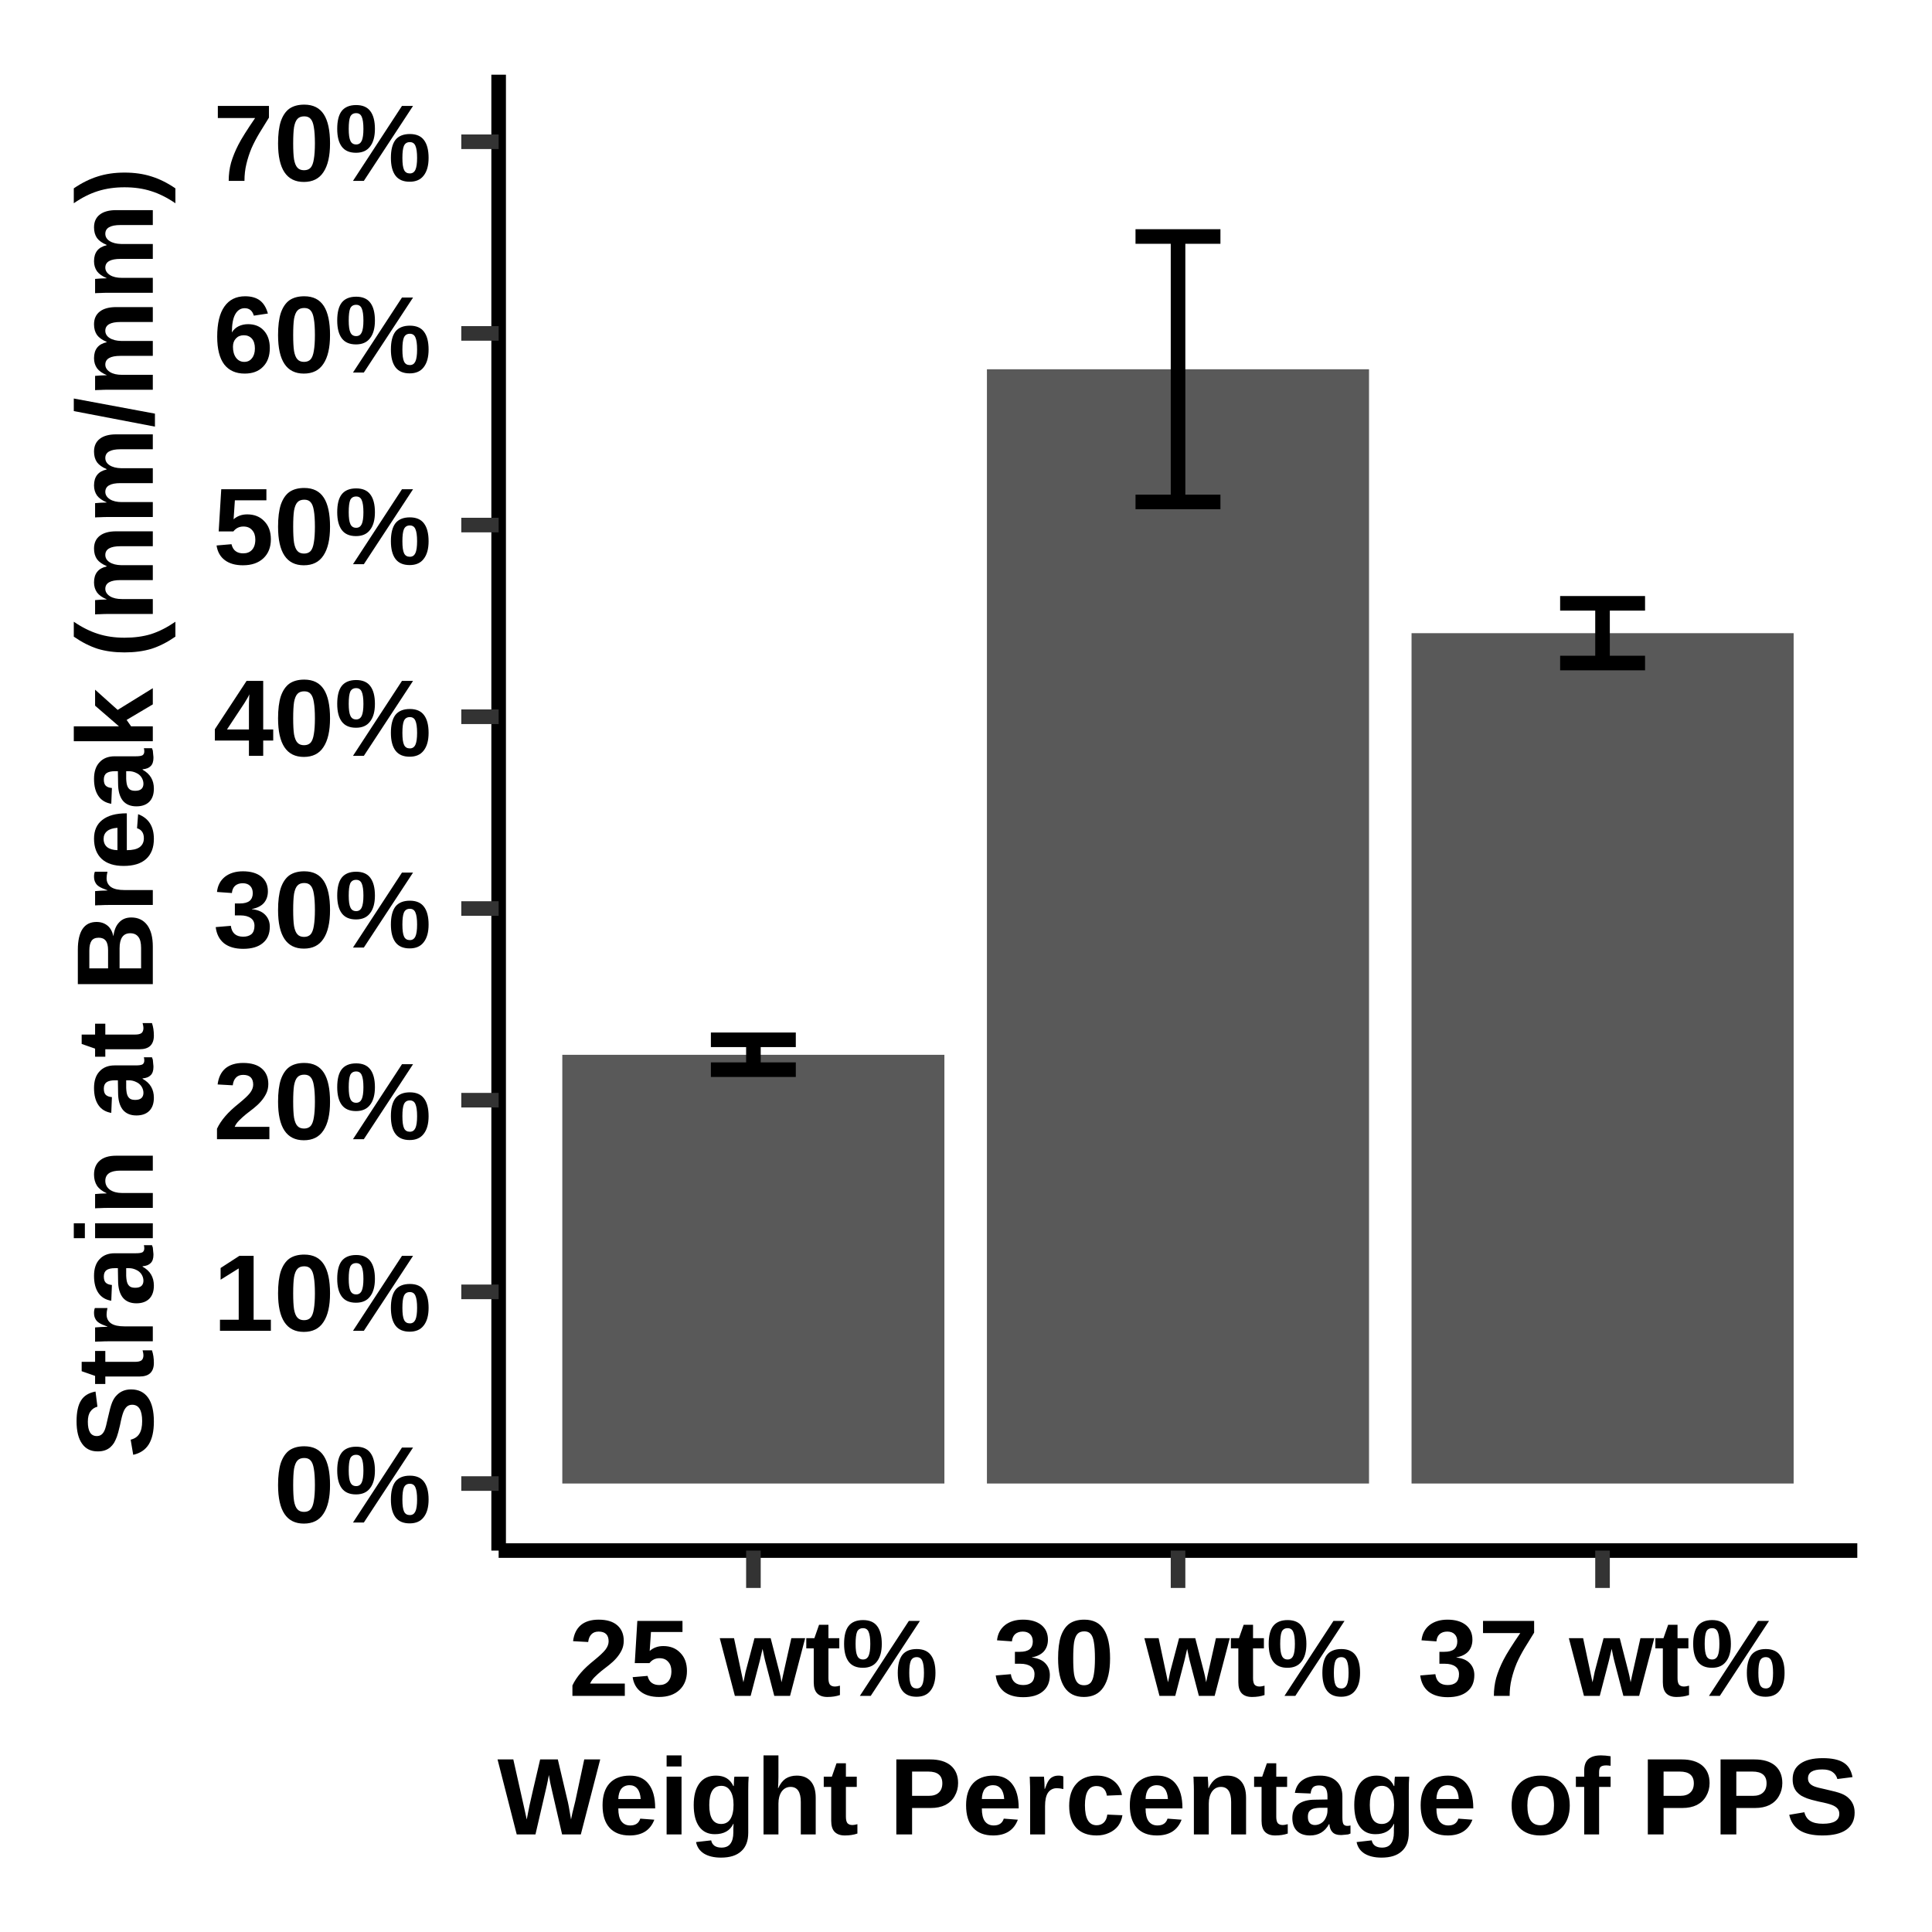
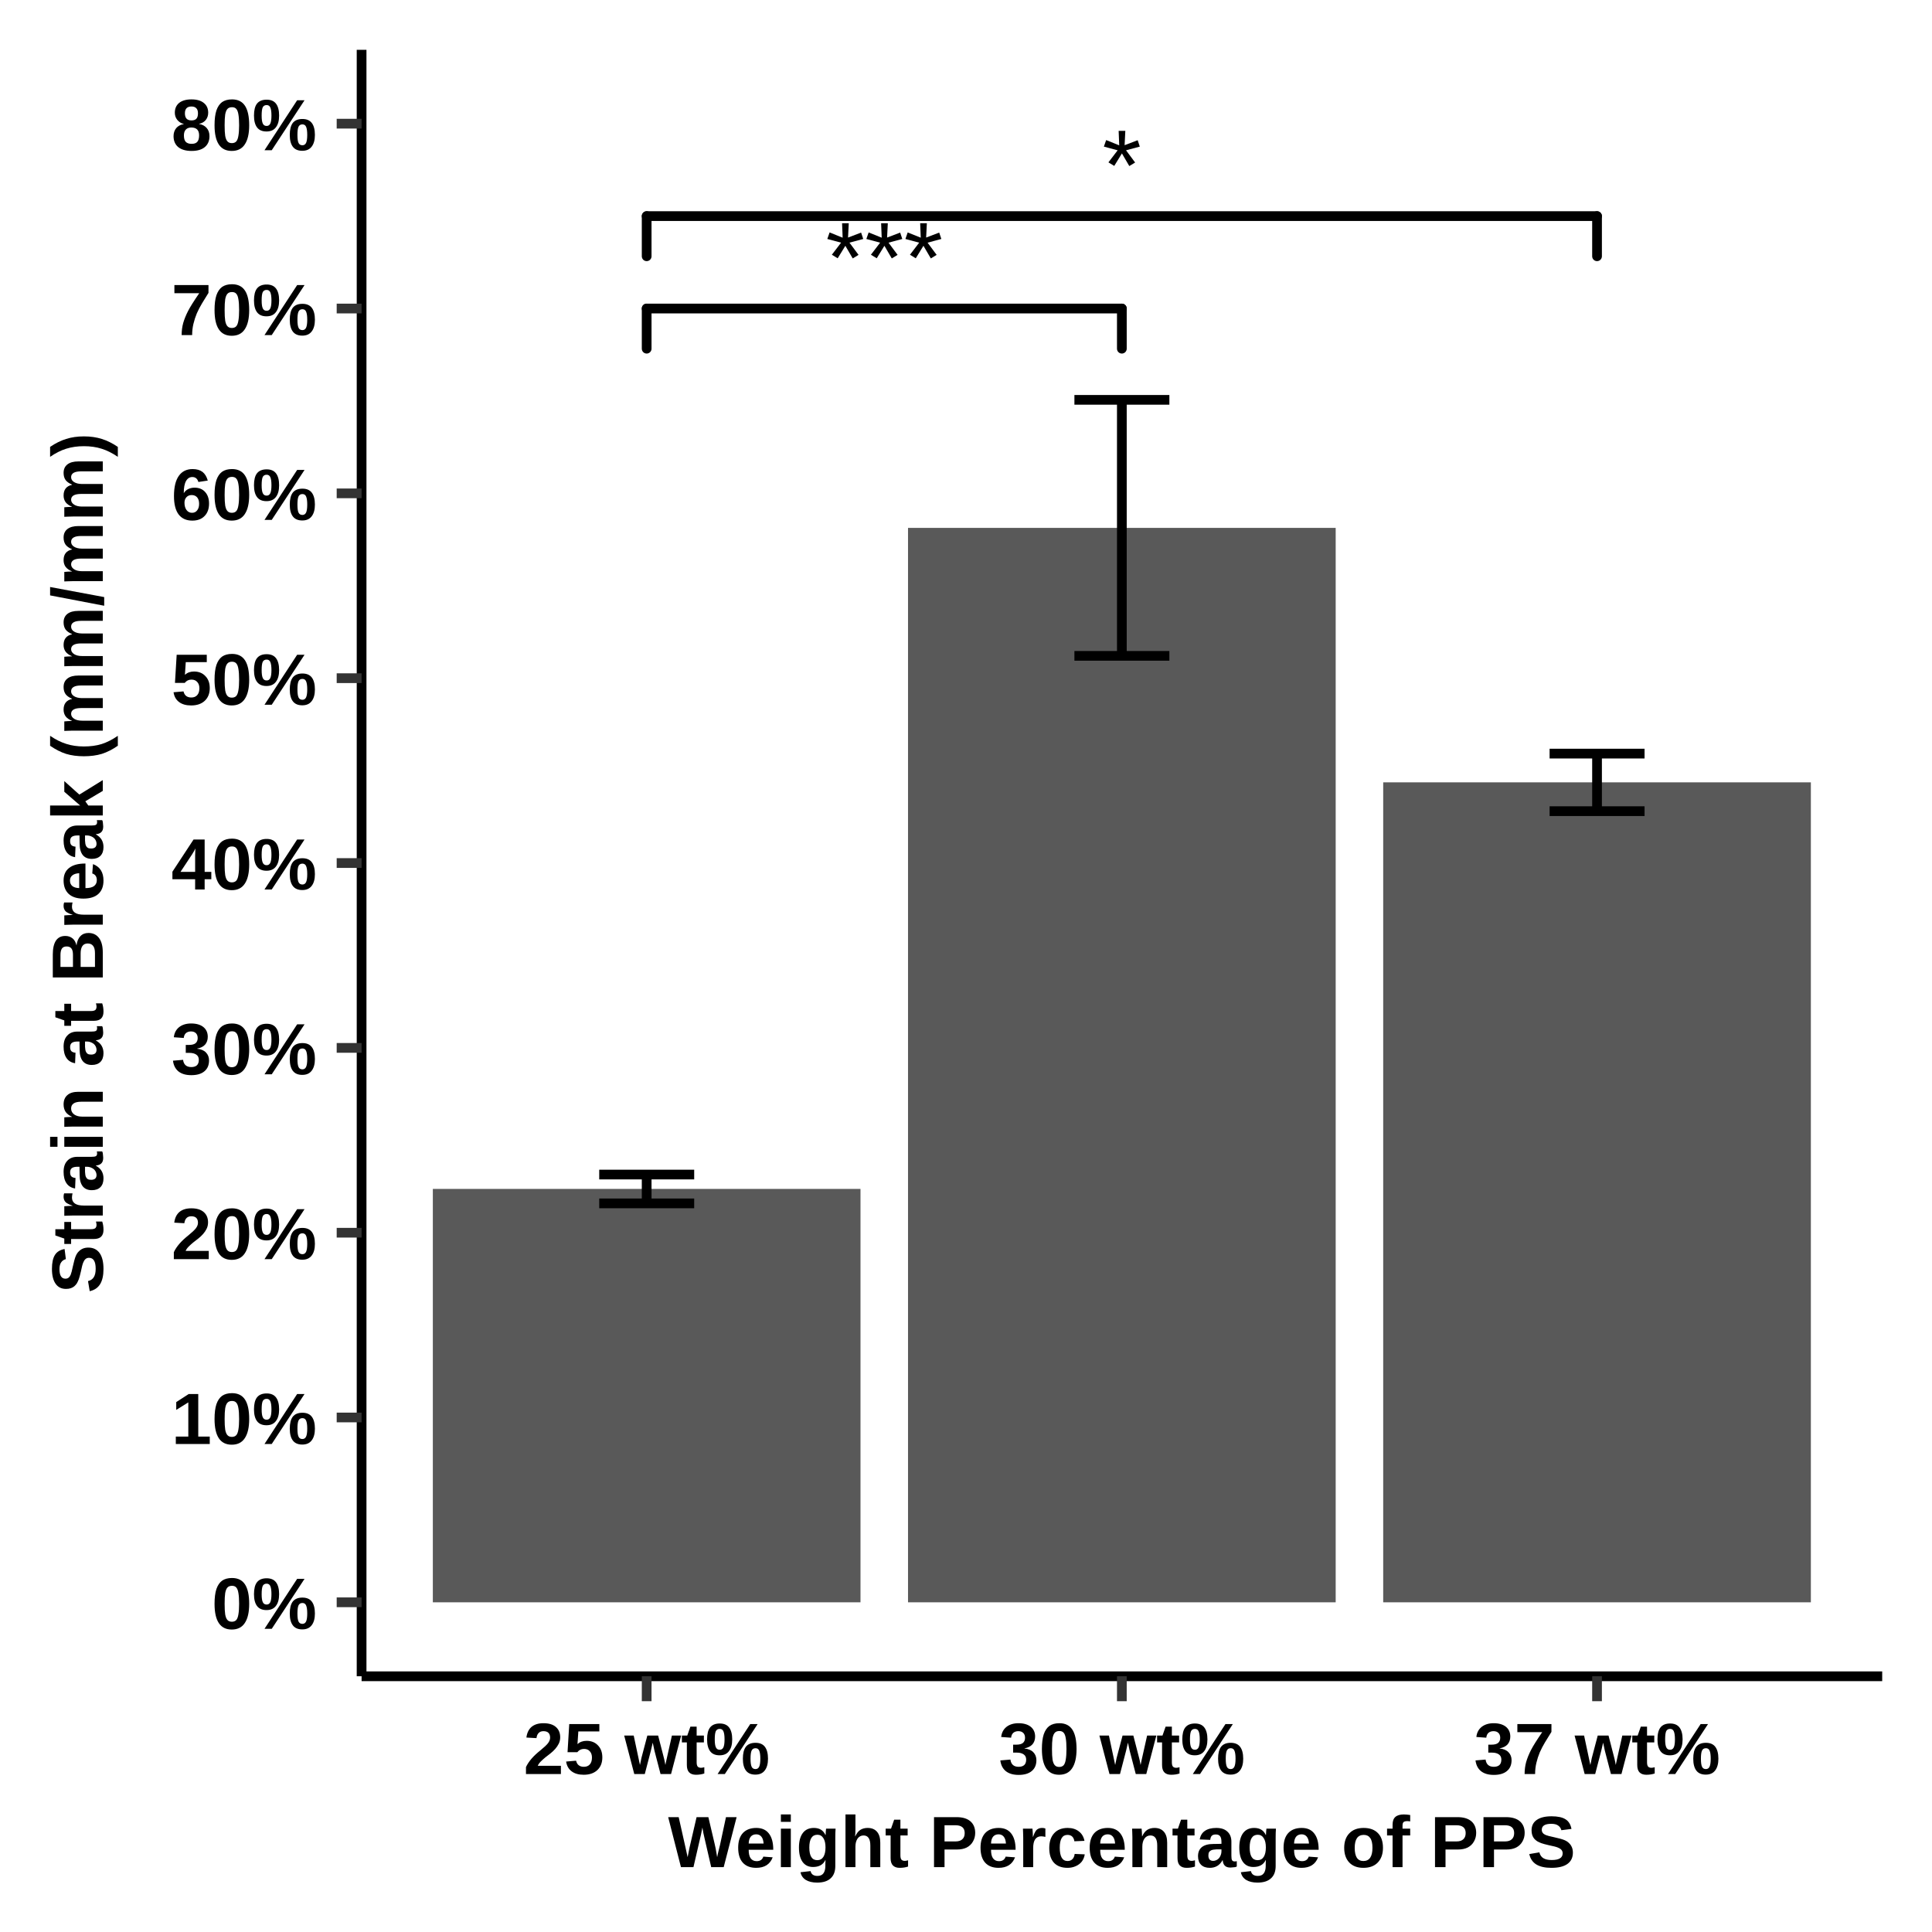
- <svg xmlns="http://www.w3.org/2000/svg" class="svglite" width="141.73pt" height="141.73pt" viewBox="0 0 141.73 141.73">
+ <svg xmlns="http://www.w3.org/2000/svg" class="svglite" width="212.60pt" height="212.60pt" viewBox="0 0 212.60 212.60">
  <defs>
    <style type="text/css">
    .svglite line, .svglite polyline, .svglite polygon, .svglite path, .svglite rect, .svglite circle {
      fill: none;
      stroke: #000000;
      stroke-linecap: round;
      stroke-linejoin: round;
      stroke-miterlimit: 10.00;
    }
  </style>
  </defs>
  <rect width="100%" height="100%" style="stroke: none; fill: #FFFFFF;" />
  <defs>
-     <clipPath id="cpMC4wMHwxNDEuNzN8MC4wMHwxNDEuNzM=">
-       <rect x="0.00" y="0.00" width="141.73" height="141.73" />
+     <clipPath id="cpMC4wMHwyMTIuNjB8MC4wMHwyMTIuNjA=">
+       <rect x="0.00" y="0.00" width="212.60" height="212.60" />
    </clipPath>
  </defs>
-   <g clip-path="url(#cpMC4wMHwxNDEuNzN8MC4wMHwxNDEuNzM=)">
-     <rect x="-0" y="0.00" width="141.73" height="141.73" style="stroke-width: 1.07; stroke: #FFFFFF; fill: #FFFFFF;" />
+   <g clip-path="url(#cpMC4wMHwyMTIuNjB8MC4wMHwyMTIuNjA=)">
+     <rect x="0.00" y="0.00" width="212.60" height="212.60" style="stroke-width: 1.07; stroke: #FFFFFF; fill: #FFFFFF;" />
  </g>
  <defs>
-     <clipPath id="cpMzYuNTh8MTM2LjI1fDUuNDh8MTEzLjc1">
-       <rect x="36.58" y="5.48" width="99.67" height="108.27" />
+     <clipPath id="cpMzkuNzl8MjA3LjEyfDUuNDh8MTg0LjQ2">
+       <rect x="39.79" y="5.48" width="167.33" height="178.98" />
    </clipPath>
  </defs>
-   <g clip-path="url(#cpMzYuNTh8MTM2LjI1fDUuNDh8MTEzLjc1)">
-     <rect x="36.58" y="5.48" width="99.67" height="108.27" style="stroke-width: 1.07; stroke: none; fill: #FFFFFF;" />
-     <rect x="41.25" y="77.38" width="28.03" height="31.45" style="stroke-width: 1.07; stroke: none; stroke-linecap: square; stroke-linejoin: miter; fill: #595959;" />
-     <rect x="72.40" y="27.09" width="28.03" height="81.74" style="stroke-width: 1.07; stroke: none; stroke-linecap: square; stroke-linejoin: miter; fill: #595959;" />
-     <rect x="103.55" y="46.45" width="28.03" height="62.38" style="stroke-width: 1.07; stroke: none; stroke-linecap: square; stroke-linejoin: miter; fill: #595959;" />
-     <polyline points="52.15,76.28 58.38,76.28 " style="stroke-width: 1.07; stroke-linecap: butt;" />
-     <polyline points="55.27,76.28 55.27,78.47 " style="stroke-width: 1.07; stroke-linecap: butt;" />
-     <polyline points="52.15,78.47 58.38,78.47 " style="stroke-width: 1.07; stroke-linecap: butt;" />
-     <polyline points="83.30,17.35 89.53,17.35 " style="stroke-width: 1.07; stroke-linecap: butt;" />
-     <polyline points="86.42,17.35 86.42,36.82 " style="stroke-width: 1.07; stroke-linecap: butt;" />
-     <polyline points="83.30,36.82 89.53,36.82 " style="stroke-width: 1.07; stroke-linecap: butt;" />
-     <polyline points="114.45,44.26 120.68,44.26 " style="stroke-width: 1.07; stroke-linecap: butt;" />
-     <polyline points="117.56,44.26 117.56,48.64 " style="stroke-width: 1.07; stroke-linecap: butt;" />
-     <polyline points="114.45,48.64 120.68,48.64 " style="stroke-width: 1.07; stroke-linecap: butt;" />
+   <g clip-path="url(#cpMzkuNzl8MjA3LjEyfDUuNDh8MTg0LjQ2)">
+     <rect x="39.79" y="5.48" width="167.33" height="178.98" style="stroke-width: 1.07; stroke: none; fill: #FFFFFF;" />
+     <rect x="47.63" y="130.83" width="47.06" height="45.49" style="stroke-width: 1.07; stroke: none; stroke-linecap: square; stroke-linejoin: miter; fill: #595959;" />
+     <rect x="99.92" y="58.09" width="47.06" height="118.23" style="stroke-width: 1.07; stroke: none; stroke-linecap: square; stroke-linejoin: miter; fill: #595959;" />
+     <rect x="152.21" y="86.09" width="47.06" height="90.23" style="stroke-width: 1.07; stroke: none; stroke-linecap: square; stroke-linejoin: miter; fill: #595959;" />
+     <polyline points="65.94,129.25 76.39,129.25 " style="stroke-width: 1.07; stroke-linecap: butt;" />
+     <polyline points="71.16,129.25 71.16,132.42 " style="stroke-width: 1.07; stroke-linecap: butt;" />
+     <polyline points="65.94,132.42 76.39,132.42 " style="stroke-width: 1.07; stroke-linecap: butt;" />
+     <polyline points="118.23,44.00 128.68,44.00 " style="stroke-width: 1.07; stroke-linecap: butt;" />
+     <polyline points="123.45,44.00 123.45,72.17 " style="stroke-width: 1.07; stroke-linecap: butt;" />
+     <polyline points="118.23,72.17 128.68,72.17 " style="stroke-width: 1.07; stroke-linecap: butt;" />
+     <polyline points="170.52,82.93 180.97,82.93 " style="stroke-width: 1.07; stroke-linecap: butt;" />
+     <polyline points="175.74,82.93 175.74,89.26 " style="stroke-width: 1.07; stroke-linecap: butt;" />
+     <polyline points="170.52,89.26 180.97,89.26 " style="stroke-width: 1.07; stroke-linecap: butt;" />
+     <text x="97.31" y="32.16" text-anchor="middle" style="font-size: 11.04px; font-family: Arial;" textLength="16.55px" lengthAdjust="spacingAndGlyphs">***</text>
+     <line x1="71.16" y1="38.37" x2="71.16" y2="33.95" style="stroke-width: 1.07;" />
+     <line x1="71.16" y1="33.95" x2="123.45" y2="33.95" style="stroke-width: 1.07;" />
+     <line x1="123.45" y1="33.95" x2="123.45" y2="38.37" style="stroke-width: 1.07;" />
+     <text x="123.45" y="21.99" text-anchor="middle" style="font-size: 11.04px; font-family: Arial;" textLength="5.52px" lengthAdjust="spacingAndGlyphs">*</text>
+     <line x1="71.16" y1="28.20" x2="71.16" y2="23.78" style="stroke-width: 1.07;" />
+     <line x1="71.16" y1="23.78" x2="175.74" y2="23.78" style="stroke-width: 1.07;" />
+     <line x1="175.74" y1="23.78" x2="175.74" y2="28.20" style="stroke-width: 1.07;" />
  </g>
-   <g clip-path="url(#cpMC4wMHwxNDEuNzN8MC4wMHwxNDEuNzM=)">
-     <polyline points="36.58,113.75 36.58,5.48 " style="stroke-width: 1.07; stroke-linecap: butt;" />
-     <text x="31.65" y="111.69" text-anchor="end" style="font-size: 8.00px; font-weight: bold; font-family: Arial;" textLength="11.56px" lengthAdjust="spacingAndGlyphs">0%</text>
-     <text x="31.65" y="97.63" text-anchor="end" style="font-size: 8.00px; font-weight: bold; font-family: Arial;" textLength="16.01px" lengthAdjust="spacingAndGlyphs">10%</text>
-     <text x="31.65" y="83.57" text-anchor="end" style="font-size: 8.00px; font-weight: bold; font-family: Arial;" textLength="16.01px" lengthAdjust="spacingAndGlyphs">20%</text>
-     <text x="31.65" y="69.51" text-anchor="end" style="font-size: 8.00px; font-weight: bold; font-family: Arial;" textLength="16.01px" lengthAdjust="spacingAndGlyphs">30%</text>
-     <text x="31.65" y="55.45" text-anchor="end" style="font-size: 8.00px; font-weight: bold; font-family: Arial;" textLength="16.01px" lengthAdjust="spacingAndGlyphs">40%</text>
-     <text x="31.65" y="41.39" text-anchor="end" style="font-size: 8.00px; font-weight: bold; font-family: Arial;" textLength="16.01px" lengthAdjust="spacingAndGlyphs">50%</text>
-     <text x="31.65" y="27.33" text-anchor="end" style="font-size: 8.00px; font-weight: bold; font-family: Arial;" textLength="16.01px" lengthAdjust="spacingAndGlyphs">60%</text>
-     <text x="31.65" y="13.27" text-anchor="end" style="font-size: 8.00px; font-weight: bold; font-family: Arial;" textLength="16.01px" lengthAdjust="spacingAndGlyphs">70%</text>
-     <polyline points="33.84,108.83 36.58,108.83 " style="stroke-width: 1.07; stroke: #333333; stroke-linecap: butt;" />
-     <polyline points="33.84,94.77 36.58,94.77 " style="stroke-width: 1.07; stroke: #333333; stroke-linecap: butt;" />
-     <polyline points="33.84,80.71 36.58,80.71 " style="stroke-width: 1.07; stroke: #333333; stroke-linecap: butt;" />
-     <polyline points="33.84,66.65 36.58,66.65 " style="stroke-width: 1.07; stroke: #333333; stroke-linecap: butt;" />
-     <polyline points="33.84,52.58 36.58,52.58 " style="stroke-width: 1.07; stroke: #333333; stroke-linecap: butt;" />
-     <polyline points="33.84,38.52 36.58,38.52 " style="stroke-width: 1.07; stroke: #333333; stroke-linecap: butt;" />
-     <polyline points="33.84,24.46 36.58,24.46 " style="stroke-width: 1.07; stroke: #333333; stroke-linecap: butt;" />
-     <polyline points="33.84,10.40 36.58,10.40 " style="stroke-width: 1.07; stroke: #333333; stroke-linecap: butt;" />
-     <polyline points="36.58,113.75 136.25,113.75 " style="stroke-width: 1.07; stroke-linecap: butt;" />
-     <polyline points="55.27,116.49 55.27,113.75 " style="stroke-width: 1.07; stroke: #333333; stroke-linecap: butt;" />
-     <polyline points="86.42,116.49 86.42,113.75 " style="stroke-width: 1.07; stroke: #333333; stroke-linecap: butt;" />
-     <polyline points="117.56,116.49 117.56,113.75 " style="stroke-width: 1.07; stroke: #333333; stroke-linecap: butt;" />
-     <text x="55.27" y="124.41" text-anchor="middle" style="font-size: 8.00px; font-weight: bold; font-family: Arial;" textLength="27.12px" lengthAdjust="spacingAndGlyphs">25 wt%</text>
-     <text x="86.42" y="124.41" text-anchor="middle" style="font-size: 8.00px; font-weight: bold; font-family: Arial;" textLength="27.12px" lengthAdjust="spacingAndGlyphs">30 wt%</text>
-     <text x="117.56" y="124.41" text-anchor="middle" style="font-size: 8.00px; font-weight: bold; font-family: Arial;" textLength="27.12px" lengthAdjust="spacingAndGlyphs">37 wt%</text>
-     <text x="86.42" y="134.57" text-anchor="middle" style="font-size: 8.00px; font-weight: bold; font-family: Arial;" textLength="99.89px" lengthAdjust="spacingAndGlyphs">Weight Percentage of PPS</text>
-     <text transform="translate(11.21,59.61) rotate(-90)" text-anchor="middle" style="font-size: 8.00px; font-weight: bold; font-family: Arial;" textLength="94.70px" lengthAdjust="spacingAndGlyphs">Strain at Break (mm/mm)</text>
+   <g clip-path="url(#cpMC4wMHwyMTIuNjB8MC4wMHwyMTIuNjA=)">
+     <polyline points="39.79,184.46 39.79,5.48 " style="stroke-width: 1.07; stroke-linecap: butt;" />
+     <text x="34.86" y="179.24" text-anchor="end" style="font-size: 8.00px; font-weight: bold; font-family: Arial;" textLength="13.58px" lengthAdjust="spacingAndGlyphs">0%</text>
+     <text x="34.86" y="158.90" text-anchor="end" style="font-size: 8.00px; font-weight: bold; font-family: Arial;" textLength="19.14px" lengthAdjust="spacingAndGlyphs">10%</text>
+     <text x="34.86" y="138.56" text-anchor="end" style="font-size: 8.00px; font-weight: bold; font-family: Arial;" textLength="19.14px" lengthAdjust="spacingAndGlyphs">20%</text>
+     <text x="34.86" y="118.22" text-anchor="end" style="font-size: 8.00px; font-weight: bold; font-family: Arial;" textLength="19.14px" lengthAdjust="spacingAndGlyphs">30%</text>
+     <text x="34.86" y="97.88" text-anchor="end" style="font-size: 8.00px; font-weight: bold; font-family: Arial;" textLength="19.14px" lengthAdjust="spacingAndGlyphs">40%</text>
+     <text x="34.86" y="77.55" text-anchor="end" style="font-size: 8.00px; font-weight: bold; font-family: Arial;" textLength="19.14px" lengthAdjust="spacingAndGlyphs">50%</text>
+     <text x="34.86" y="57.21" text-anchor="end" style="font-size: 8.00px; font-weight: bold; font-family: Arial;" textLength="19.14px" lengthAdjust="spacingAndGlyphs">60%</text>
+     <text x="34.86" y="36.87" text-anchor="end" style="font-size: 8.00px; font-weight: bold; font-family: Arial;" textLength="19.14px" lengthAdjust="spacingAndGlyphs">70%</text>
+     <text x="34.86" y="16.53" text-anchor="end" style="font-size: 8.00px; font-weight: bold; font-family: Arial;" textLength="19.14px" lengthAdjust="spacingAndGlyphs">80%</text>
+     <polyline points="37.05,176.32 39.79,176.32 " style="stroke-width: 1.07; stroke: #333333; stroke-linecap: butt;" />
+     <polyline points="37.05,155.98 39.79,155.98 " style="stroke-width: 1.07; stroke: #333333; stroke-linecap: butt;" />
+     <polyline points="37.05,135.65 39.79,135.65 " style="stroke-width: 1.07; stroke: #333333; stroke-linecap: butt;" />
+     <polyline points="37.05,115.31 39.79,115.31 " style="stroke-width: 1.07; stroke: #333333; stroke-linecap: butt;" />
+     <polyline points="37.05,94.97 39.79,94.97 " style="stroke-width: 1.07; stroke: #333333; stroke-linecap: butt;" />
+     <polyline points="37.05,74.63 39.79,74.63 " style="stroke-width: 1.07; stroke: #333333; stroke-linecap: butt;" />
+     <polyline points="37.05,54.29 39.79,54.29 " style="stroke-width: 1.07; stroke: #333333; stroke-linecap: butt;" />
+     <polyline points="37.05,33.95 39.79,33.95 " style="stroke-width: 1.07; stroke: #333333; stroke-linecap: butt;" />
+     <polyline points="37.05,13.61 39.79,13.61 " style="stroke-width: 1.07; stroke: #333333; stroke-linecap: butt;" />
+     <polyline points="39.79,184.46 207.12,184.46 " style="stroke-width: 1.07; stroke-linecap: butt;" />
+     <polyline points="71.16,187.20 71.16,184.46 " style="stroke-width: 1.07; stroke: #333333; stroke-linecap: butt;" />
+     <polyline points="123.45,187.20 123.45,184.46 " style="stroke-width: 1.07; stroke: #333333; stroke-linecap: butt;" />
+     <polyline points="175.74,187.20 175.74,184.46 " style="stroke-width: 1.07; stroke: #333333; stroke-linecap: butt;" />
+     <text x="71.16" y="195.22" text-anchor="middle" style="font-size: 8.00px; font-weight: bold; font-family: Arial;" textLength="33.14px" lengthAdjust="spacingAndGlyphs">25 wt%</text>
+     <text x="123.45" y="195.22" text-anchor="middle" style="font-size: 8.00px; font-weight: bold; font-family: Arial;" textLength="33.14px" lengthAdjust="spacingAndGlyphs">30 wt%</text>
+     <text x="175.74" y="195.22" text-anchor="middle" style="font-size: 8.00px; font-weight: bold; font-family: Arial;" textLength="33.14px" lengthAdjust="spacingAndGlyphs">37 wt%</text>
+     <text x="123.45" y="205.46" text-anchor="middle" style="font-size: 8.00px; font-weight: bold; font-family: Arial;" textLength="118.24px" lengthAdjust="spacingAndGlyphs">Weight Percentage of PPS</text>
+     <text transform="translate(11.31,94.97) rotate(-90)" text-anchor="middle" style="font-size: 8.00px; font-weight: bold; font-family: Arial;" textLength="114.73px" lengthAdjust="spacingAndGlyphs">Strain at Break (mm/mm)</text>
  </g>
</svg>
